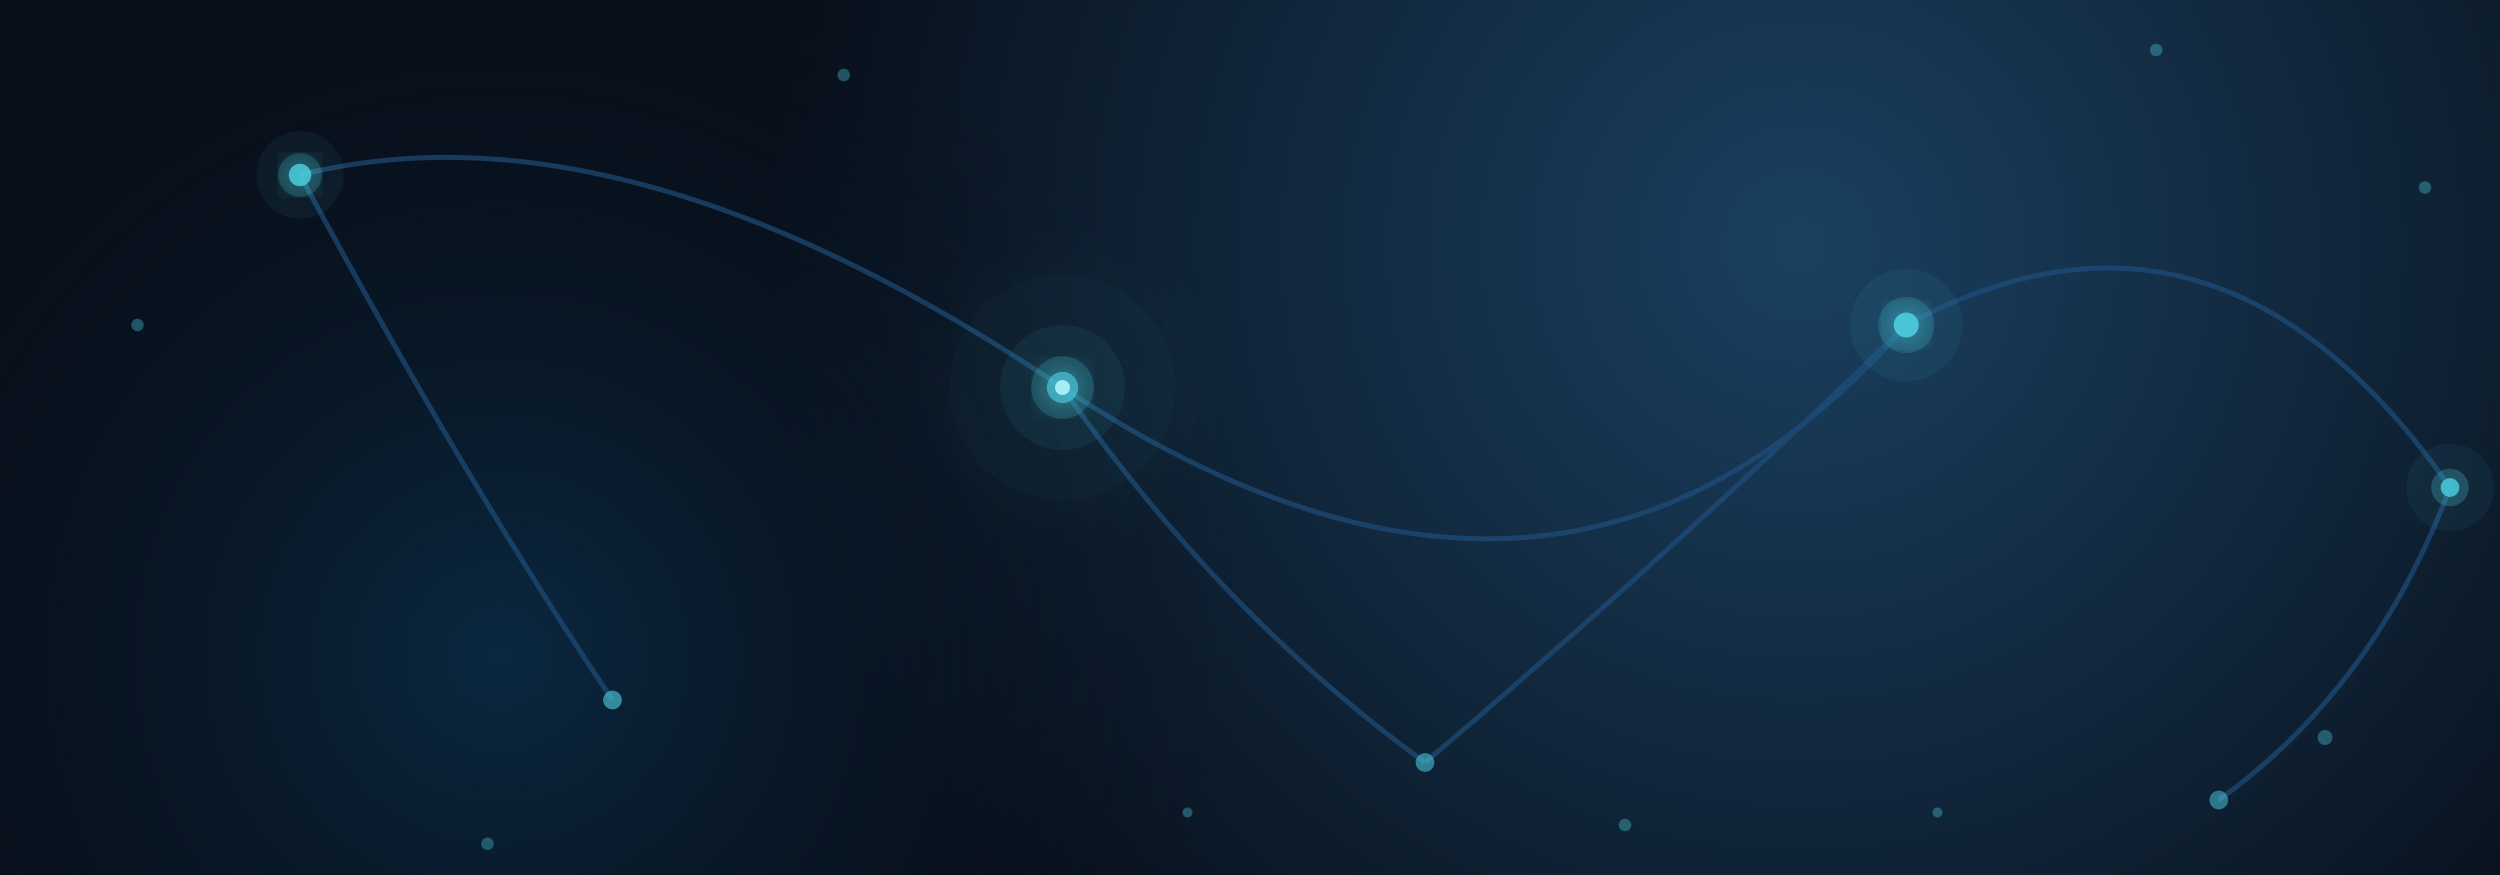
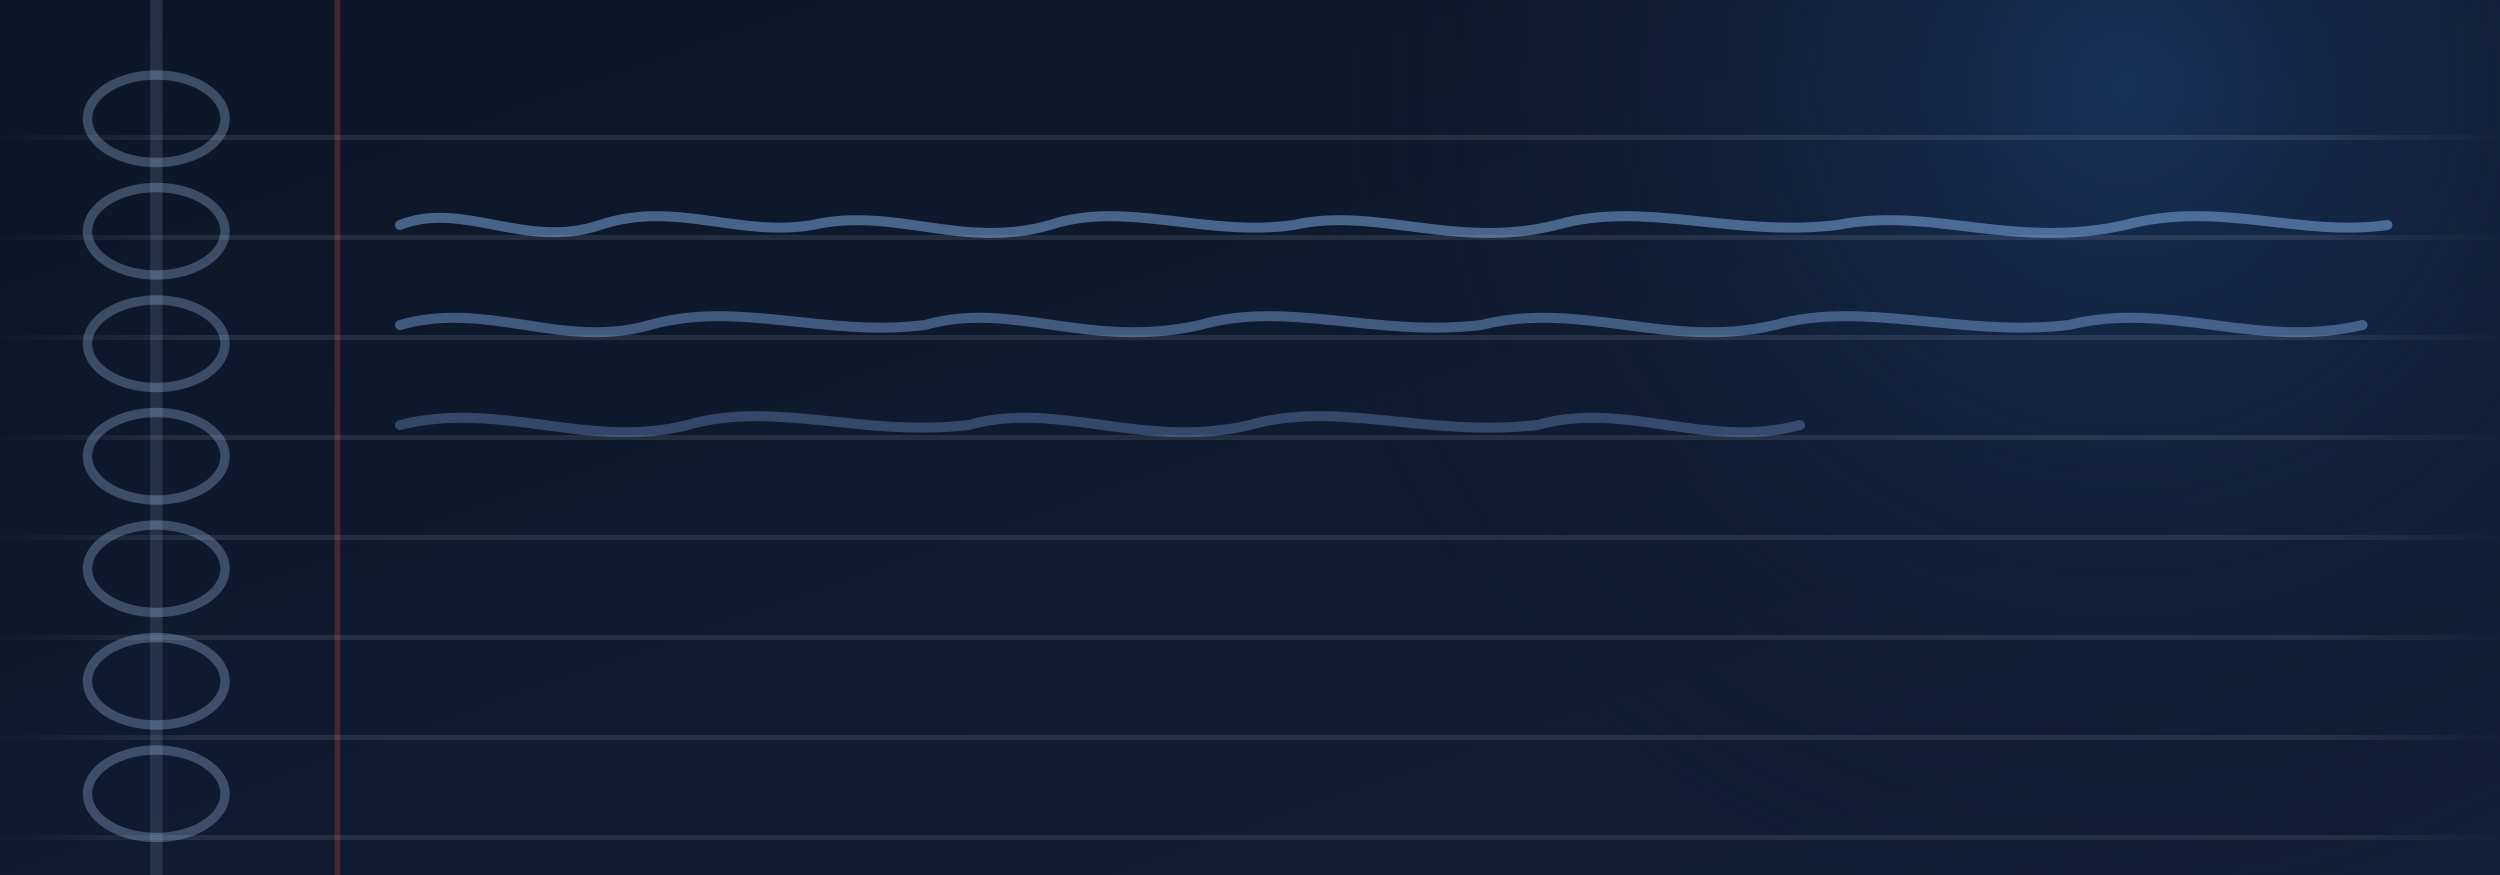
<svg xmlns="http://www.w3.org/2000/svg" viewBox="0 0 400 140" preserveAspectRatio="xMidYMid slice">
  <defs>
-     <radialGradient id="bg1" cx="72%" cy="28%" r="55%" gradientUnits="userSpaceOnUse">
-       <stop offset="0%" stop-color="#1a4060" />
-       <stop offset="100%" stop-color="#080f1a" />
+     <linearGradient id="bg" x1="0%" y1="0%" x2="100%" y2="100%">
+       <stop offset="0%" stop-color="#0c1628" />
+       <stop offset="100%" stop-color="#111f38" />
+     </linearGradient>
+     <radialGradient id="hl" cx="85%" cy="10%" r="45%" gradientUnits="userSpaceOnUse">
+       <stop offset="0%" stop-color="#1b3c68" stop-opacity="0.7" />
+       <stop offset="100%" stop-color="#0c1628" stop-opacity="0" />
    </radialGradient>
-     <radialGradient id="bg2" cx="20%" cy="75%" r="40%" gradientUnits="userSpaceOnUse">
-       <stop offset="0%" stop-color="#0a2840" />
-       <stop offset="100%" stop-color="#080f1a" stop-opacity="0" />
-     </radialGradient>
-     <filter id="glow" x="-50%" y="-50%" width="200%" height="200%">
-       <feGaussianBlur stdDeviation="2.5" result="blur" />
-       <feMerge>
-         <feMergeNode in="blur" />
-         <feMergeNode in="SourceGraphic" />
-       </feMerge>
-     </filter>
-     <filter id="softglow" x="-100%" y="-100%" width="300%" height="300%">
-       <feGaussianBlur stdDeviation="5" result="blur" />
-       <feMerge>
-         <feMergeNode in="blur" />
-         <feMergeNode in="SourceGraphic" />
-       </feMerge>
-     </filter>
+     <linearGradient id="lf" x1="0%" y1="0%" x2="100%" y2="0%">
+       <stop offset="0%" stop-color="white" stop-opacity="0" />
+       <stop offset="8%" stop-color="white" stop-opacity="1" />
+       <stop offset="92%" stop-color="white" stop-opacity="1" />
+       <stop offset="100%" stop-color="white" stop-opacity="0" />
+     </linearGradient>
+     <mask id="lm">
+       <rect width="400" height="140" fill="url(#lf)" />
+     </mask>
  </defs>
-   <rect width="400" height="140" fill="#090f1c" />
-   <rect width="400" height="140" fill="url(#bg1)" />
-   <rect width="400" height="140" fill="url(#bg2)" />
-   <g stroke="#1e5080" stroke-width="0.8" fill="none" opacity="0.65">
-     <path d="M 48,28 Q 100,15 170,62" />
-     <path d="M 170,62 Q 250,115 305,52" />
-     <path d="M 305,52 Q 355,25 392,78" />
-     <path d="M 170,62 Q 195,98 228,122" />
-     <path d="M 48,28 Q 75,78 98,112" />
-     <path d="M 305,52 Q 268,88 228,122" />
-     <path d="M 392,78 Q 380,110 355,128" />
+   <rect width="400" height="140" fill="url(#bg)" />
+   <rect width="400" height="140" fill="url(#hl)" />
+   <line x1="54" y1="0" x2="54" y2="140" stroke="#c84040" stroke-width="0.9" opacity="0.32" />
+   <g stroke="rgba(255,255,255,0.09)" stroke-width="0.8" mask="url(#lm)">
+     <line x1="0" y1="22" x2="400" y2="22" />
+     <line x1="0" y1="38" x2="400" y2="38" />
+     <line x1="0" y1="54" x2="400" y2="54" />
+     <line x1="0" y1="70" x2="400" y2="70" />
+     <line x1="0" y1="86" x2="400" y2="86" />
+     <line x1="0" y1="102" x2="400" y2="102" />
+     <line x1="0" y1="118" x2="400" y2="118" />
+     <line x1="0" y1="134" x2="400" y2="134" />
  </g>
-   <g fill="#4dd0e1" opacity="0.35">
-     <circle cx="22" cy="52" r="1" />
-     <circle cx="135" cy="12" r="1" />
-     <circle cx="260" cy="132" r="1" />
-     <circle cx="388" cy="30" r="1" />
-     <circle cx="372" cy="118" r="1.2" />
-     <circle cx="78" cy="135" r="1" />
-     <circle cx="345" cy="8" r="1" />
-     <circle cx="190" cy="130" r="0.8" />
-     <circle cx="310" cy="130" r="0.8" />
+   <g fill="none" stroke-linecap="round" stroke-linejoin="round">
+     <path d="M 64,36 C 74,32 84,40 96,36 C 108,32 118,38 130,36 C 143,33 154,40 168,36 C 180,32 193,38 207,36 C 220,33 233,40 249,36 C 263,32 277,38 294,36 C 309,33 322,40 340,36 C 355,32 368,38 382,36" stroke="rgba(148,195,255,0.44)" stroke-width="1.6" />
+     <path d="M 64,52 C 78,48 90,56 104,52 C 118,48 132,54 148,52 C 162,48 174,56 192,52 C 206,48 220,54 237,52 C 253,48 267,56 284,52 C 298,48 314,54 331,52 C 347,48 361,56 378,52" stroke="rgba(148,195,255,0.38)" stroke-width="1.6" />
+     <path d="M 64,68 C 80,64 94,72 110,68 C 124,64 138,70 155,68 C 169,64 183,72 200,68 C 214,64 228,70 246,68 C 260,64 273,72 288,68" stroke="rgba(148,195,255,0.28)" stroke-width="1.6" />
  </g>
-   <g fill="#4dd0e1">
-     <circle cx="98" cy="112" r="1.5" opacity="0.6" />
-     <circle cx="228" cy="122" r="1.5" opacity="0.55" />
-     <circle cx="355" cy="128" r="1.5" opacity="0.5" />
+   <line x1="25" y1="0" x2="25" y2="140" stroke="rgba(180,210,255,0.14)" stroke-width="2" />
+   <g fill="none" stroke="rgba(180,210,255,0.28)" stroke-width="1.5">
+     <ellipse cx="25" cy="19" rx="11" ry="7" />
+     <ellipse cx="25" cy="37" rx="11" ry="7" />
+     <ellipse cx="25" cy="55" rx="11" ry="7" />
+     <ellipse cx="25" cy="73" rx="11" ry="7" />
+     <ellipse cx="25" cy="91" rx="11" ry="7" />
+     <ellipse cx="25" cy="109" rx="11" ry="7" />
+     <ellipse cx="25" cy="127" rx="11" ry="7" />
  </g>
-   <circle cx="48" cy="28" r="7" fill="#4dd0e1" opacity="0.06" />
-   <circle cx="48" cy="28" r="3.5" fill="#4dd0e1" opacity="0.2" />
-   <circle cx="48" cy="28" r="1.8" fill="#4dd0e1" opacity="0.85" filter="url(#glow)" />
-   <circle cx="305" cy="52" r="9" fill="#4dd0e1" opacity="0.07" />
-   <circle cx="305" cy="52" r="4.5" fill="#4dd0e1" opacity="0.18" />
-   <circle cx="305" cy="52" r="2" fill="#4dd0e1" opacity="0.9" filter="url(#glow)" />
-   <circle cx="392" cy="78" r="7" fill="#4dd0e1" opacity="0.06" />
-   <circle cx="392" cy="78" r="3" fill="#4dd0e1" opacity="0.25" />
-   <circle cx="392" cy="78" r="1.5" fill="#4dd0e1" opacity="0.8" />
-   <circle cx="170" cy="62" r="18" fill="#4dd0e1" opacity="0.04" filter="url(#softglow)" />
-   <circle cx="170" cy="62" r="10" fill="#4dd0e1" opacity="0.07" />
-   <circle cx="170" cy="62" r="5" fill="#4dd0e1" opacity="0.18" />
-   <circle cx="170" cy="62" r="2.5" fill="#4dd0e1" opacity="0.7" filter="url(#glow)" />
-   <circle cx="170" cy="62" r="1.2" fill="#a7ecf5" />
</svg>
